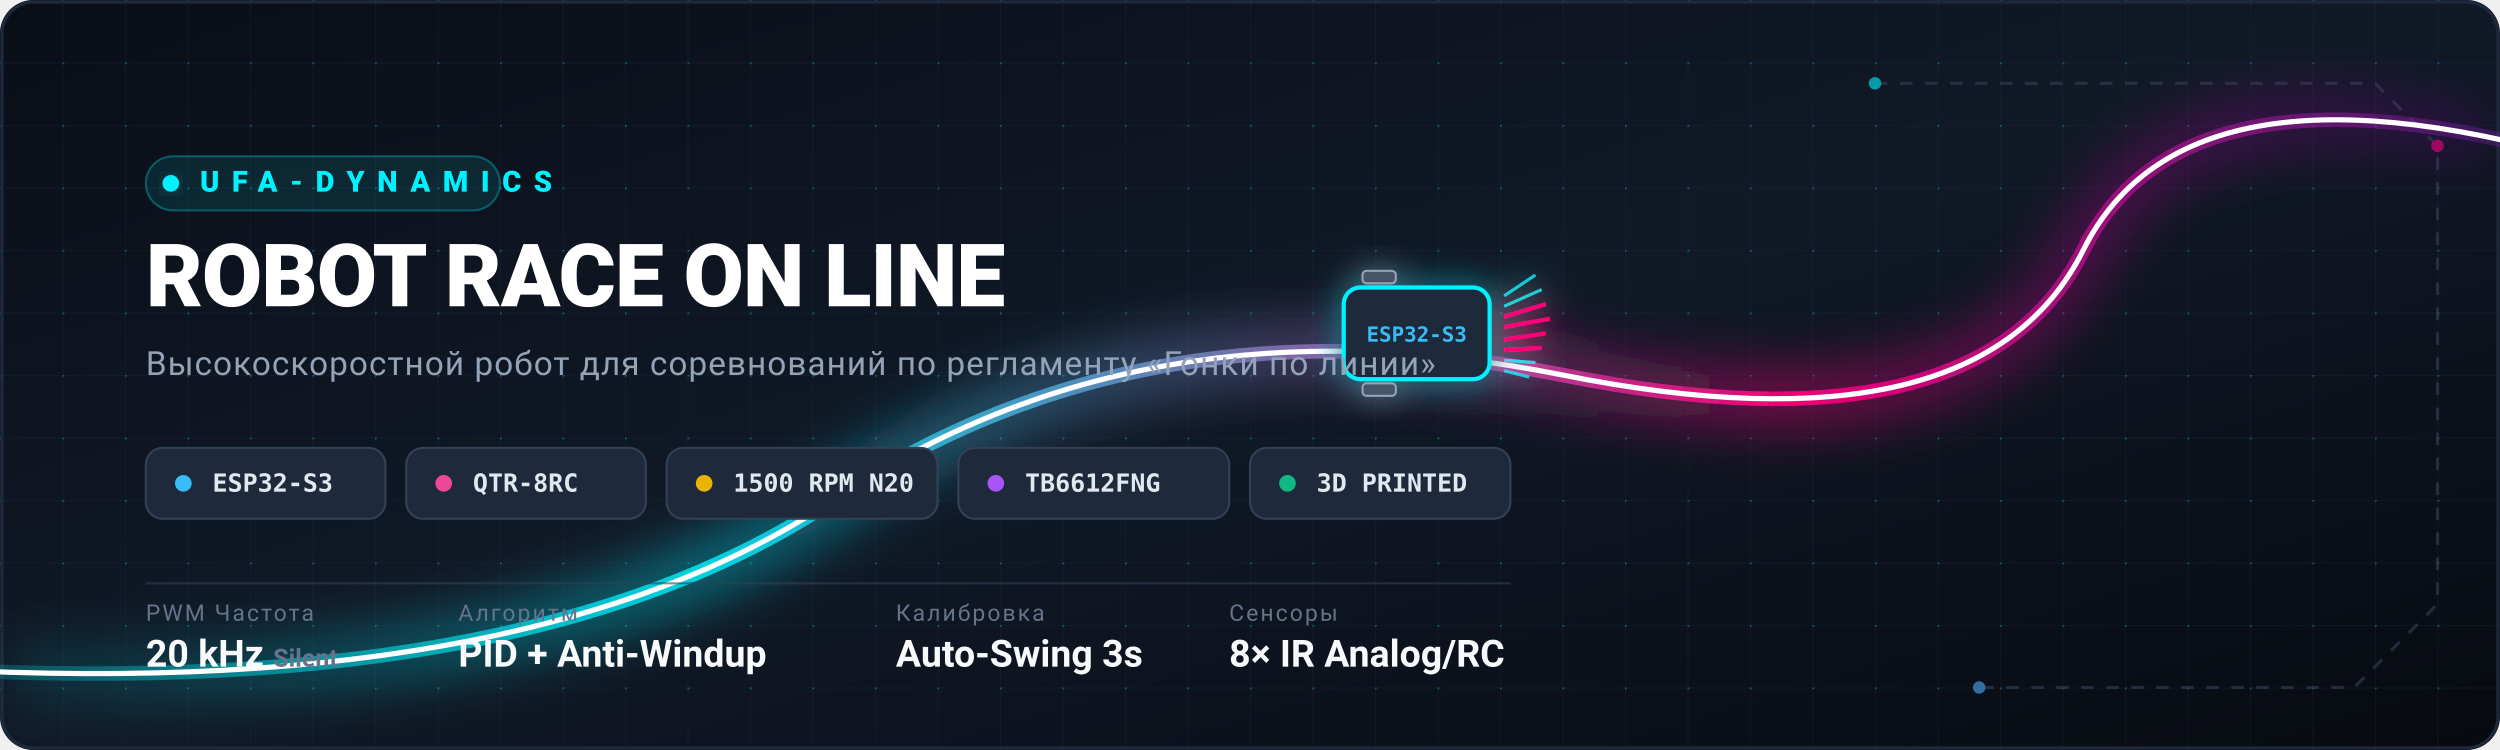
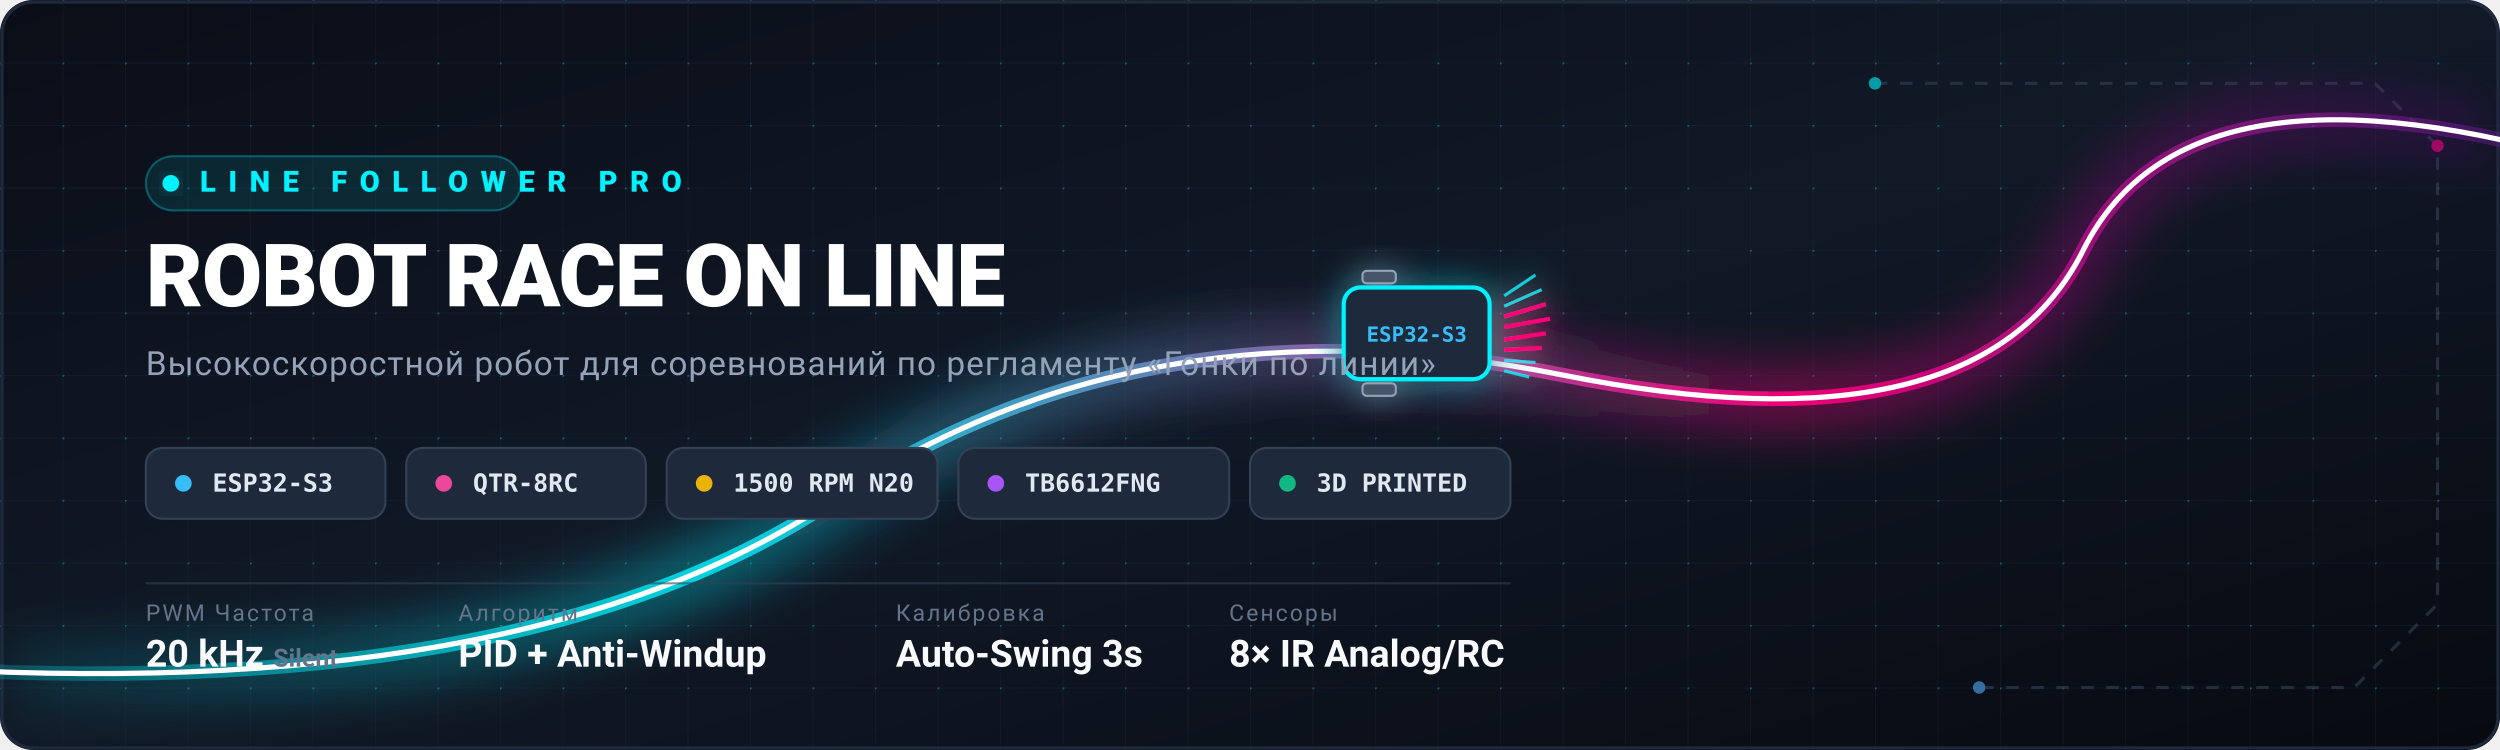
<svg xmlns="http://www.w3.org/2000/svg" viewBox="0 0 1200 360" width="100%" height="100%">
  <defs>
    <linearGradient id="bgGrad" x1="0%" y1="0%" x2="100%" y2="100%">
      <stop offset="0%" stop-color="#0a0e17" />
      <stop offset="50%" stop-color="#111927" />
      <stop offset="100%" stop-color="#070a10" />
    </linearGradient>
    <linearGradient id="cyanNeon" x1="0%" y1="0%" x2="100%" y2="0%">
      <stop offset="0%" stop-color="#00f2fe" />
      <stop offset="100%" stop-color="#4facfe" />
    </linearGradient>
    <linearGradient id="accentGrad" x1="0%" y1="0%" x2="100%" y2="0%">
      <stop offset="0%" stop-color="#ff007a" />
      <stop offset="50%" stop-color="#7928ca" />
      <stop offset="100%" stop-color="#00f2fe" />
    </linearGradient>
    <linearGradient id="trackGrad" x1="0%" y1="0%" x2="100%" y2="0%">
      <stop offset="0%" stop-color="#00f2fe" stop-opacity="0.1" />
      <stop offset="30%" stop-color="#00f2fe" stop-opacity="0.8" />
      <stop offset="70%" stop-color="#ff007a" stop-opacity="0.9" />
      <stop offset="100%" stop-color="#7928ca" stop-opacity="0.2" />
    </linearGradient>
    <filter id="glowCyan" x="-20%" y="-20%" width="140%" height="140%">
      <feGaussianBlur stdDeviation="8" result="blur" />
      <feMerge>
        <feMergeNode in="blur" />
        <feMergeNode in="SourceGraphic" />
      </feMerge>
    </filter>
    <filter id="glowStrong" x="-30%" y="-30%" width="160%" height="160%">
      <feGaussianBlur stdDeviation="14" result="blur1" />
      <feGaussianBlur stdDeviation="6" result="blur2" />
      <feMerge>
        <feMergeNode in="blur1" />
        <feMergeNode in="blur2" />
        <feMergeNode in="SourceGraphic" />
      </feMerge>
    </filter>
    <pattern id="grid" width="30" height="30" patternUnits="userSpaceOnUse">
      <path d="M 30 0 L 0 0 0 30" fill="none" stroke="#1f293d" stroke-width="0.75" stroke-opacity="0.4" />
      <circle cx="0" cy="0" r="1" fill="#00f2fe" fill-opacity="0.3" />
    </pattern>
  </defs>
  <style>
    .title-team { font-family: -apple-system, BlinkMacSystemFont, 'Segoe UI', Roboto, Helvetica, Arial, sans-serif; font-weight: 900; letter-spacing: 6px; fill: #00f2fe; text-transform: uppercase; font-size: 14px; }
    .title-main { font-family: -apple-system, BlinkMacSystemFont, 'Segoe UI', Roboto, Helvetica, Arial, sans-serif; font-weight: 800; letter-spacing: -0.5px; fill: #ffffff; font-size: 42px; }
    .title-sub { font-family: -apple-system, BlinkMacSystemFont, 'Segoe UI', Roboto, Helvetica, Arial, sans-serif; font-weight: 400; letter-spacing: 0.5px; fill: #94a3b8; font-size: 16px; }
    .badge-text { font-family: ui-monospace, SFMono-Regular, Menlo, Monaco, Consolas, monospace; font-size: 12px; fill: #e2e8f0; font-weight: 600; }
    .metric-title { font-family: -apple-system, BlinkMacSystemFont, 'Segoe UI', Roboto, sans-serif; font-size: 11px; fill: #64748b; text-transform: uppercase; letter-spacing: 1px; }
    .metric-val { font-family: -apple-system, BlinkMacSystemFont, 'Segoe UI', Roboto, sans-serif; font-size: 18px; font-weight: 700; fill: #f8fafc; }
  </style>
  <rect width="1200" height="360" rx="16" fill="url(#bgGrad)" />
  <rect width="1200" height="360" rx="16" fill="url(#grid)" />
  <rect width="1198" height="358" x="1" y="1" rx="15" fill="none" stroke="#1e293b" stroke-width="1.5" />
  <g opacity="0.6">
    <path d="M 900 40 L 1140 40 L 1170 70 L 1170 290 L 1130 330 L 950 330" fill="none" stroke="#334155" stroke-width="1.5" stroke-dasharray="6,6" />
    <circle cx="900" cy="40" r="3" fill="#00f2fe" />
    <circle cx="1170" cy="70" r="3" fill="#ff007a" />
    <circle cx="950" cy="330" r="3" fill="#4facfe" />
  </g>
  <path d="M -50 320 Q 250 340 400 240 T 750 180 T 1000 120 T 1250 80" fill="none" stroke="url(#trackGrad)" stroke-width="7" filter="url(#glowStrong)" />
  <path d="M -50 320 Q 250 340 400 240 T 750 180 T 1000 120 T 1250 80" fill="none" stroke="#ffffff" stroke-width="2.5" />
  <g transform="translate(680, 160)" filter="url(#glowCyan)">
    <rect x="-35" y="-22" width="70" height="44" rx="8" fill="#1e293b" stroke="#00f2fe" stroke-width="2" />
    <text x="0" y="4" text-anchor="middle" font-family="monospace" font-size="10" fill="#38bdf8" font-weight="700">ESP32-S3</text>
    <g transform="translate(42, -18)">
      <line x1="0" y1="0" x2="15" y2="-10" stroke="#00f2fe" stroke-width="1.5" opacity="0.8" />
      <line x1="0" y1="5" x2="18" y2="-3" stroke="#00f2fe" stroke-width="1.5" opacity="0.8" />
      <line x1="0" y1="10" x2="20" y2="4" stroke="#ff007a" stroke-width="2" />
      <line x1="0" y1="15" x2="22" y2="11" stroke="#ff007a" stroke-width="2" />
      <line x1="0" y1="21" x2="20" y2="18" stroke="#ff007a" stroke-width="2" />
      <line x1="0" y1="26" x2="18" y2="25" stroke="#ff007a" stroke-width="2" />
      <line x1="0" y1="31" x2="15" y2="32" stroke="#00f2fe" stroke-width="1.5" opacity="0.8" />
      <line x1="0" y1="36" x2="12" y2="39" stroke="#00f2fe" stroke-width="1.5" opacity="0.8" />
    </g>
    <rect x="-26" y="-30" width="16" height="6" rx="2" fill="#475569" stroke="#94a3b8" />
    <rect x="-26" y="24" width="16" height="6" rx="2" fill="#475569" stroke="#94a3b8" />
  </g>
  <g transform="translate(70, 75)">
    <g>
-       <rect x="0" y="0" width="170" height="26" rx="13" fill="#00f2fe" fill-opacity="0.1" stroke="#00f2fe" stroke-opacity="0.3" />
+       <rect x="0" y="0" width="180" height="26" rx="13" fill="#00f2fe" fill-opacity="0.1" stroke="#00f2fe" stroke-opacity="0.3" />
      <circle cx="12" cy="13" r="4" fill="#00f2fe" filter="url(#glowCyan)" />
-       <text x="26" y="17" class="title-team">UFA-DYNAMICS</text>
+       <text x="26" y="17" class="title-team">LINE FOLLOWER PRO</text>
    </g>
    <text x="0" y="72" class="title-main">ROBOT RACE ON LINE</text>
    <text x="0" y="105" class="title-sub">Высокоскоростной робот для соревнований по регламенту «Гонки по линии»</text>
    <g transform="translate(0, 140)">
      <g transform="translate(0, 0)">
        <rect width="115" height="34" rx="8" fill="#1e293b" stroke="#334155" />
        <circle cx="18" cy="17" r="4" fill="#38bdf8" />
        <text x="32" y="21" class="badge-text">ESP32-S3</text>
      </g>
      <g transform="translate(125, 0)">
        <rect width="115" height="34" rx="8" fill="#1e293b" stroke="#334155" />
        <circle cx="18" cy="17" r="4" fill="#ec4899" />
        <text x="32" y="21" class="badge-text">QTR-8RC</text>
      </g>
      <g transform="translate(250, 0)">
        <rect width="130" height="34" rx="8" fill="#1e293b" stroke="#334155" />
        <circle cx="18" cy="17" r="4" fill="#eab308" />
        <text x="32" y="21" class="badge-text">1500 RPM N20</text>
      </g>
      <g transform="translate(390, 0)">
        <rect width="130" height="34" rx="8" fill="#1e293b" stroke="#334155" />
        <circle cx="18" cy="17" r="4" fill="#a855f7" />
        <text x="32" y="21" class="badge-text">TB6612FNG</text>
      </g>
      <g transform="translate(530, 0)">
        <rect width="125" height="34" rx="8" fill="#1e293b" stroke="#334155" />
        <circle cx="18" cy="17" r="4" fill="#10b981" />
        <text x="32" y="21" class="badge-text">3D PRINTED</text>
      </g>
    </g>
    <g transform="translate(0, 205)">
      <line x1="0" y1="0" x2="655" y2="0" stroke="#334155" stroke-opacity="0.6" />
      <g transform="translate(0, 18)">
        <text x="0" y="0" class="metric-title">PWM Частота</text>
        <text x="0" y="22" class="metric-val">20 kHz <tspan font-size="12" fill="#64748b">Silent</tspan>
        </text>
      </g>
      <g transform="translate(150, 18)">
        <text x="0" y="0" class="metric-title">Алгоритм</text>
        <text x="0" y="22" class="metric-val">PID + Anti-Windup</text>
      </g>
      <g transform="translate(360, 18)">
        <text x="0" y="0" class="metric-title">Калибровка</text>
        <text x="0" y="22" class="metric-val">Auto-Swing 3s</text>
      </g>
      <g transform="translate(520, 18)">
        <text x="0" y="0" class="metric-title">Сенсоры</text>
        <text x="0" y="22" class="metric-val">8× IR Analog/RC</text>
      </g>
    </g>
  </g>
</svg>
